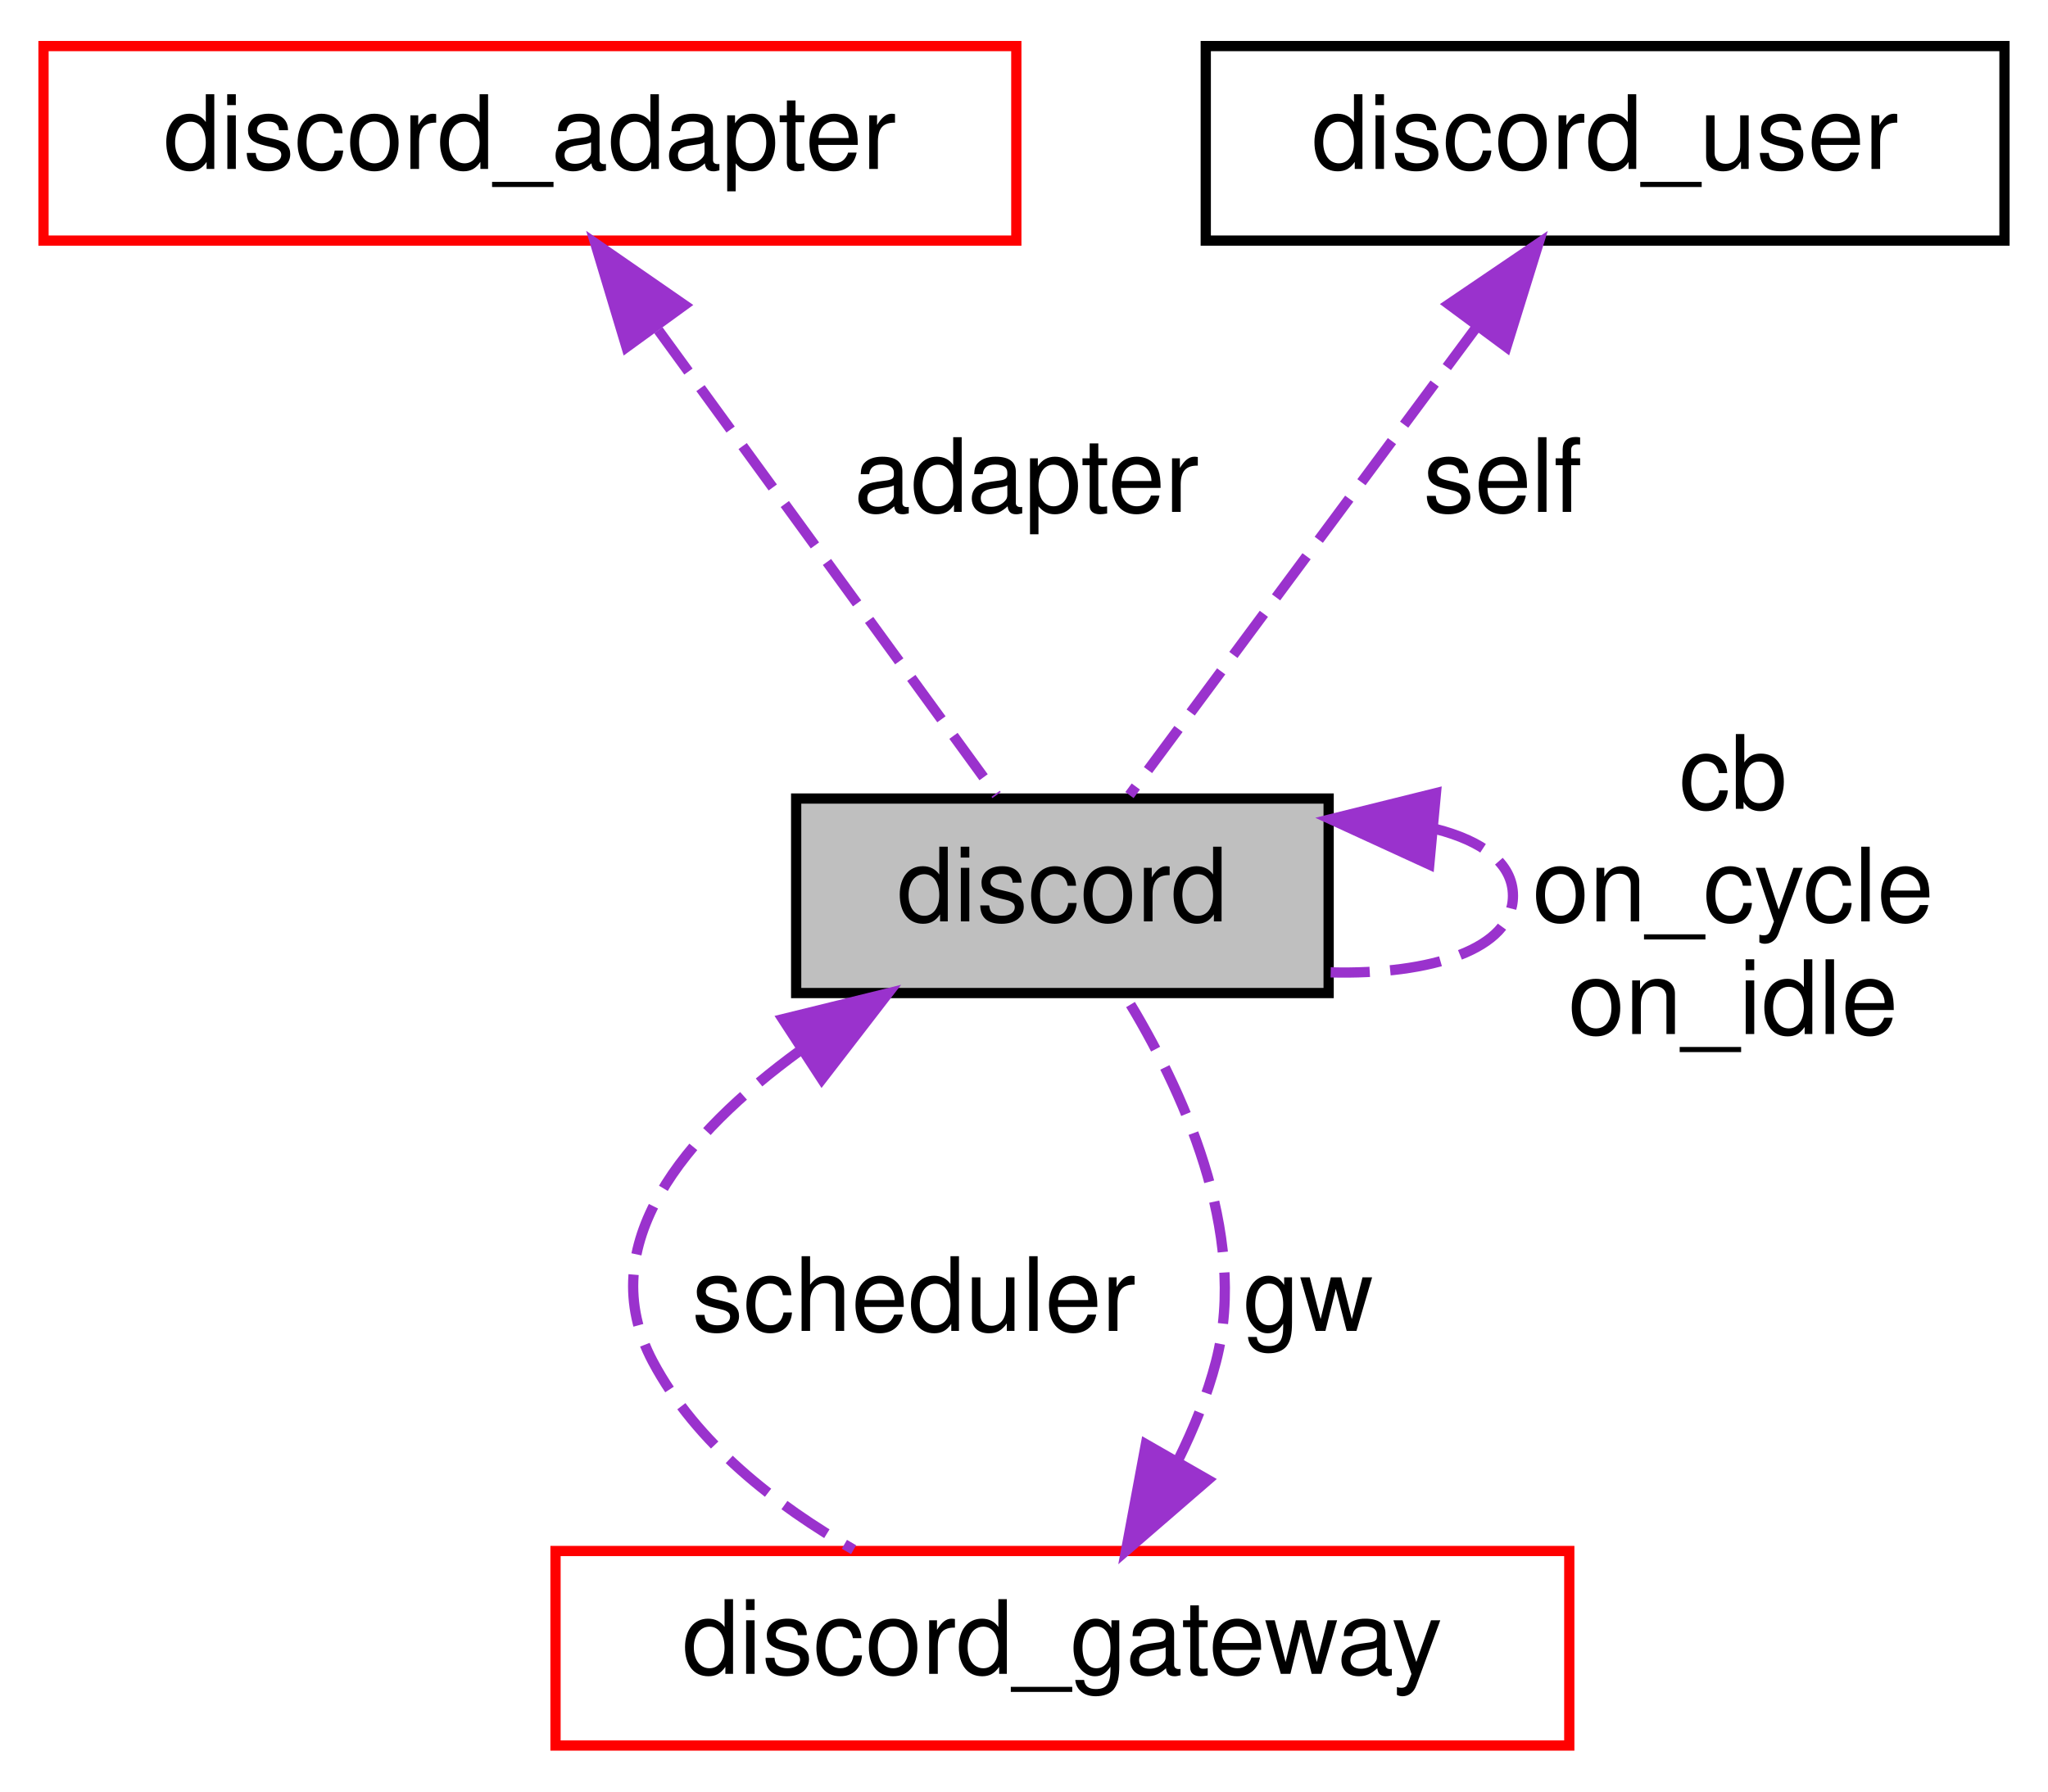
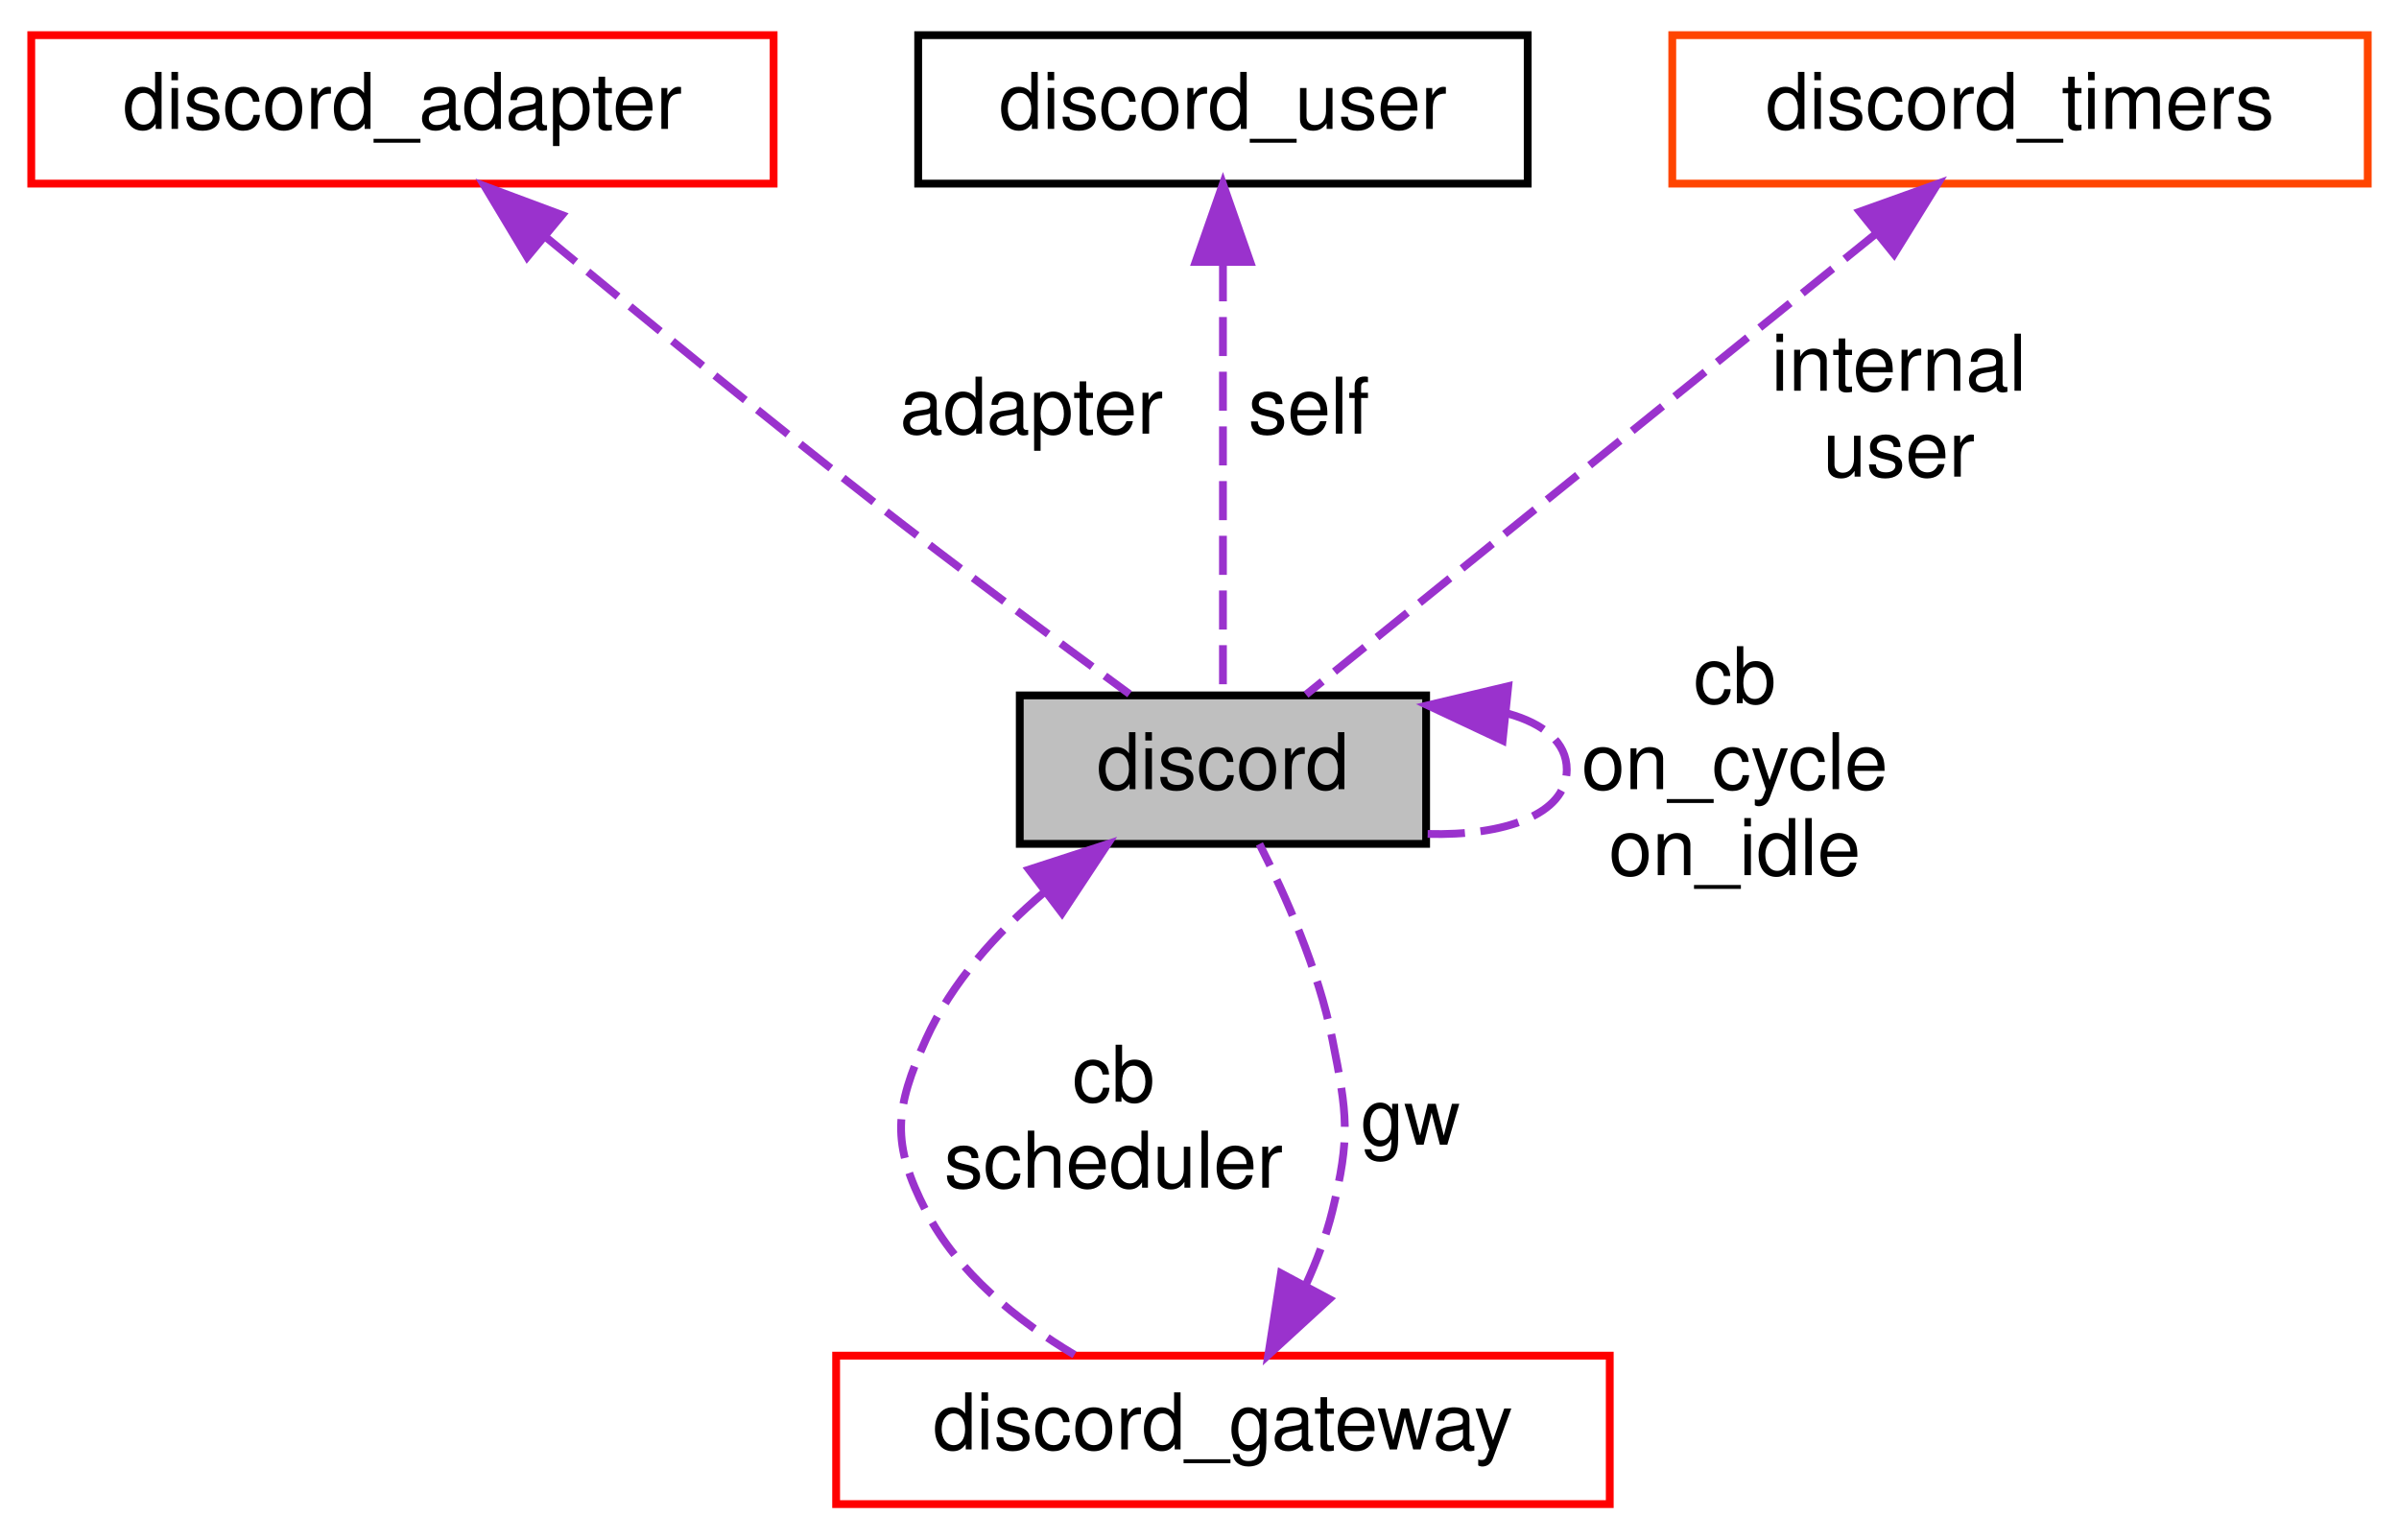
- <svg xmlns="http://www.w3.org/2000/svg" xmlns:xlink="http://www.w3.org/1999/xlink" width="200pt" height="175pt" viewBox="0.00 0.00 199.50 175.00">
-   <g id="graph0" class="graph" transform="scale(1 1) rotate(0) translate(4 171)">
+ <svg xmlns="http://www.w3.org/2000/svg" xmlns:xlink="http://www.w3.org/1999/xlink" width="307pt" height="197pt" viewBox="0.00 0.00 307.00 197.00">
+   <g id="graph0" class="graph" transform="scale(1 1) rotate(0) translate(4 193)">
    <g id="node1" class="node">
      <g id="a_node1">
        <a xlink:title="The Discord client handler.">
-           <polygon fill="#bfbfbf" stroke="black" points="73.5,-74 73.5,-93 125.5,-93 125.5,-74 73.5,-74" />
-           <text text-anchor="middle" x="99.5" y="-81" font-family="Helvetica,sans-Serif" font-size="10.00">discord</text>
+           <polygon fill="#bfbfbf" stroke="black" points="126.5,-85 126.5,-104 178.5,-104 178.5,-85 126.5,-85" />
+           <text text-anchor="middle" x="152.5" y="-92" font-family="Helvetica,sans-Serif" font-size="10.00">discord</text>
+         </a>
+       </g>
+     </g>
+     <g id="edge6" class="edge">
+       <path fill="none" stroke="#9a32cd" stroke-dasharray="5,2" d="M188.97,-101.67C193.52,-100.4 196.5,-98.01 196.5,-94.5 196.5,-88.74 188.46,-86 178.7,-86.27" />
+       <polygon fill="#9a32cd" stroke="#9a32cd" points="188.29,-98.22 178.7,-102.73 189.01,-105.18 188.29,-98.22" />
+       <text text-anchor="middle" x="218" y="-103" font-family="Helvetica,sans-Serif" font-size="10.00"> cb</text>
+       <text text-anchor="middle" x="218" y="-92" font-family="Helvetica,sans-Serif" font-size="10.00">on_cycle</text>
+       <text text-anchor="middle" x="218" y="-81" font-family="Helvetica,sans-Serif" font-size="10.00">on_idle</text>
+     </g>
+     <g id="node3" class="node">
+       <g id="a_node3">
+         <a xlink:href="structdiscord__gateway.html" target="_top" xlink:title="The handle used for establishing a WebSockets connection.">
+           <polygon fill="none" stroke="red" points="103,-0.5 103,-19.5 202,-19.5 202,-0.5 103,-0.5" />
+           <text text-anchor="middle" x="152.5" y="-7.5" font-family="Helvetica,sans-Serif" font-size="10.00">discord_gateway</text>
+         </a>
+       </g>
+     </g>
+     <g id="edge3" class="edge">
+       <path fill="none" stroke="#9a32cd" stroke-dasharray="5,2" d="M129.55,-78.74C123.52,-73.6 117.78,-67.27 114.5,-60 110.48,-51.09 110.02,-46.69 114.5,-38 118.58,-30.09 126.17,-23.99 133.5,-19.61" />
+       <polygon fill="#9a32cd" stroke="#9a32cd" points="127.68,-81.71 137.75,-84.98 131.91,-76.14 127.68,-81.71" />
+       <text text-anchor="middle" x="138.5" y="-52" font-family="Helvetica,sans-Serif" font-size="10.00"> cb</text>
+       <text text-anchor="middle" x="138.5" y="-41" font-family="Helvetica,sans-Serif" font-size="10.00">scheduler</text>
+     </g>
+     <g id="node2" class="node">
+       <g id="a_node2">
+         <a xlink:href="structdiscord__adapter.html" target="_top" xlink:title="The handle used for performing HTTP Requests.">
+           <polygon fill="none" stroke="red" points="0,-169.5 0,-188.5 95,-188.5 95,-169.5 0,-169.5" />
+           <text text-anchor="middle" x="47.5" y="-176.5" font-family="Helvetica,sans-Serif" font-size="10.00">discord_adapter</text>
+         </a>
+       </g>
+     </g>
+     <g id="edge1" class="edge">
+       <path fill="none" stroke="#9a32cd" stroke-dasharray="5,2" d="M65.82,-162.68C77.62,-152.91 93.33,-140.05 107.5,-129 118.56,-120.37 131.42,-110.85 140.55,-104.17" />
+       <polygon fill="#9a32cd" stroke="#9a32cd" points="63.46,-160.1 58.01,-169.18 67.93,-165.48 63.46,-160.1" />
+       <text text-anchor="middle" x="128" y="-137.5" font-family="Helvetica,sans-Serif" font-size="10.00"> adapter</text>
+     </g>
+     <g id="edge2" class="edge">
+       <path fill="none" stroke="#9a32cd" stroke-dasharray="5,2" d="M163.1,-28.54C164.5,-31.6 165.72,-34.82 166.5,-38 168.82,-47.5 168.42,-50.41 166.5,-60 164.72,-68.9 160.51,-78.39 157.17,-84.98" />
+       <polygon fill="#9a32cd" stroke="#9a32cd" points="166.11,-26.74 158.3,-19.58 159.93,-30.04 166.11,-26.74" />
+       <text text-anchor="middle" x="176.5" y="-46.5" font-family="Helvetica,sans-Serif" font-size="10.00"> gw</text>
+     </g>
+     <g id="node4" class="node">
+       <g id="a_node4">
+         <a xlink:href="structdiscord__user.html" target="_top" xlink:title=" ">
+           <polygon fill="none" stroke="black" points="113.5,-169.5 113.5,-188.5 191.5,-188.5 191.5,-169.5 113.5,-169.5" />
+           <text text-anchor="middle" x="152.5" y="-176.5" font-family="Helvetica,sans-Serif" font-size="10.00">discord_user</text>
+         </a>
+       </g>
+     </g>
+     <g id="edge4" class="edge">
+       <path fill="none" stroke="#9a32cd" stroke-dasharray="5,2" d="M152.5,-159.43C152.5,-142.13 152.5,-117.11 152.5,-104.1" />
+       <polygon fill="#9a32cd" stroke="#9a32cd" points="149,-159.48 152.5,-169.48 156,-159.48 149,-159.48" />
+       <text text-anchor="middle" x="163.5" y="-137.5" font-family="Helvetica,sans-Serif" font-size="10.00"> self</text>
+     </g>
+     <g id="node5" class="node">
+       <g id="a_node5">
+         <a xlink:href="structdiscord__timers.html" target="_top" xlink:title=" ">
+           <polygon fill="none" stroke="orangered" points="210,-169.5 210,-188.5 299,-188.5 299,-169.5 210,-169.5" />
+           <text text-anchor="middle" x="254.5" y="-176.5" font-family="Helvetica,sans-Serif" font-size="10.00">discord_timers</text>
        </a>
      </g>
    </g>
    <g id="edge5" class="edge">
-       <path fill="none" stroke="#9a32cd" stroke-dasharray="5,2" d="M135.97,-90.02C140.52,-88.86 143.5,-86.69 143.5,-83.5 143.5,-78.27 135.46,-75.77 125.7,-76.02" />
-       <polygon fill="#9a32cd" stroke="#9a32cd" points="135.33,-86.56 125.7,-90.98 135.98,-93.53 135.33,-86.56" />
-       <text text-anchor="middle" x="165" y="-92" font-family="Helvetica,sans-Serif" font-size="10.00"> cb</text>
-       <text text-anchor="middle" x="165" y="-81" font-family="Helvetica,sans-Serif" font-size="10.00">on_cycle</text>
-       <text text-anchor="middle" x="165" y="-70" font-family="Helvetica,sans-Serif" font-size="10.00">on_idle</text>
-     </g>
-     <g id="node3" class="node">
-       <g id="a_node3">
-         <a xlink:href="structdiscord__gateway.html" target="_top" xlink:title="The handle used for establishing a WebSockets connection.">
-           <polygon fill="none" stroke="red" points="50,-0.5 50,-19.5 149,-19.5 149,-0.5 50,-0.5" />
-           <text text-anchor="middle" x="99.5" y="-7.5" font-family="Helvetica,sans-Serif" font-size="10.00">discord_gateway</text>
-         </a>
-       </g>
-     </g>
-     <g id="edge3" class="edge">
-       <path fill="none" stroke="#9a32cd" stroke-dasharray="5,2" d="M73.82,-68.34C62.7,-60.22 53.44,-49.4 59.5,-38 63.75,-30.01 71.53,-23.96 79.11,-19.63" />
-       <polygon fill="#9a32cd" stroke="#9a32cd" points="72.19,-71.45 82.48,-73.98 76.01,-65.59 72.19,-71.45" />
-       <text text-anchor="middle" x="85" y="-41" font-family="Helvetica,sans-Serif" font-size="10.00"> scheduler</text>
-     </g>
-     <g id="node2" class="node">
-       <g id="a_node2">
-         <a xlink:href="structdiscord__adapter.html" target="_top" xlink:title="The handle used for performing HTTP Requests.">
-           <polygon fill="none" stroke="red" points="0,-147.5 0,-166.5 95,-166.5 95,-147.5 0,-147.5" />
-           <text text-anchor="middle" x="47.5" y="-154.5" font-family="Helvetica,sans-Serif" font-size="10.00">discord_adapter</text>
-         </a>
-       </g>
-     </g>
-     <g id="edge1" class="edge">
-       <path fill="none" stroke="#9a32cd" stroke-dasharray="5,2" d="M60.04,-138.75C70.46,-124.43 84.86,-104.63 93.07,-93.34" />
-       <polygon fill="#9a32cd" stroke="#9a32cd" points="56.93,-137.09 53.88,-147.23 62.59,-141.2 56.93,-137.09" />
-       <text text-anchor="middle" x="96" y="-121" font-family="Helvetica,sans-Serif" font-size="10.00"> adapter</text>
-     </g>
-     <g id="edge2" class="edge">
-       <path fill="none" stroke="#9a32cd" stroke-dasharray="5,2" d="M110.85,-28.47C112.36,-31.54 113.67,-34.78 114.5,-38 117.77,-50.63 111.09,-64.85 105.63,-73.75" />
-       <polygon fill="#9a32cd" stroke="#9a32cd" points="113.72,-26.45 105.71,-19.52 107.65,-29.93 113.72,-26.45" />
-       <text text-anchor="middle" x="123.5" y="-41" font-family="Helvetica,sans-Serif" font-size="10.00"> gw</text>
-     </g>
-     <g id="node4" class="node">
-       <g id="a_node4">
-         <a xlink:href="structdiscord__user.html" target="_top" xlink:title=" ">
-           <polygon fill="none" stroke="black" points="113.5,-147.5 113.5,-166.5 191.5,-166.5 191.5,-147.5 113.5,-147.5" />
-           <text text-anchor="middle" x="152.5" y="-154.5" font-family="Helvetica,sans-Serif" font-size="10.00">discord_user</text>
-         </a>
-       </g>
-     </g>
-     <g id="edge4" class="edge">
-       <path fill="none" stroke="#9a32cd" stroke-dasharray="5,2" d="M140.02,-139.16C129.38,-124.81 114.5,-104.74 106.05,-93.34" />
-       <polygon fill="#9a32cd" stroke="#9a32cd" points="137.23,-141.28 146,-147.23 142.86,-137.11 137.23,-141.28" />
-       <text text-anchor="middle" x="142.5" y="-121" font-family="Helvetica,sans-Serif" font-size="10.00"> self</text>
+       <path fill="none" stroke="#9a32cd" stroke-dasharray="5,2" d="M235.97,-163.01C214.65,-145.77 180.37,-118.04 163.13,-104.1" />
+       <polygon fill="#9a32cd" stroke="#9a32cd" points="233.99,-165.91 243.97,-169.48 238.39,-160.47 233.99,-165.91" />
+       <text text-anchor="middle" x="239" y="-143" font-family="Helvetica,sans-Serif" font-size="10.00"> internal</text>
+       <text text-anchor="middle" x="239" y="-132" font-family="Helvetica,sans-Serif" font-size="10.00">user</text>
    </g>
  </g>
</svg>
